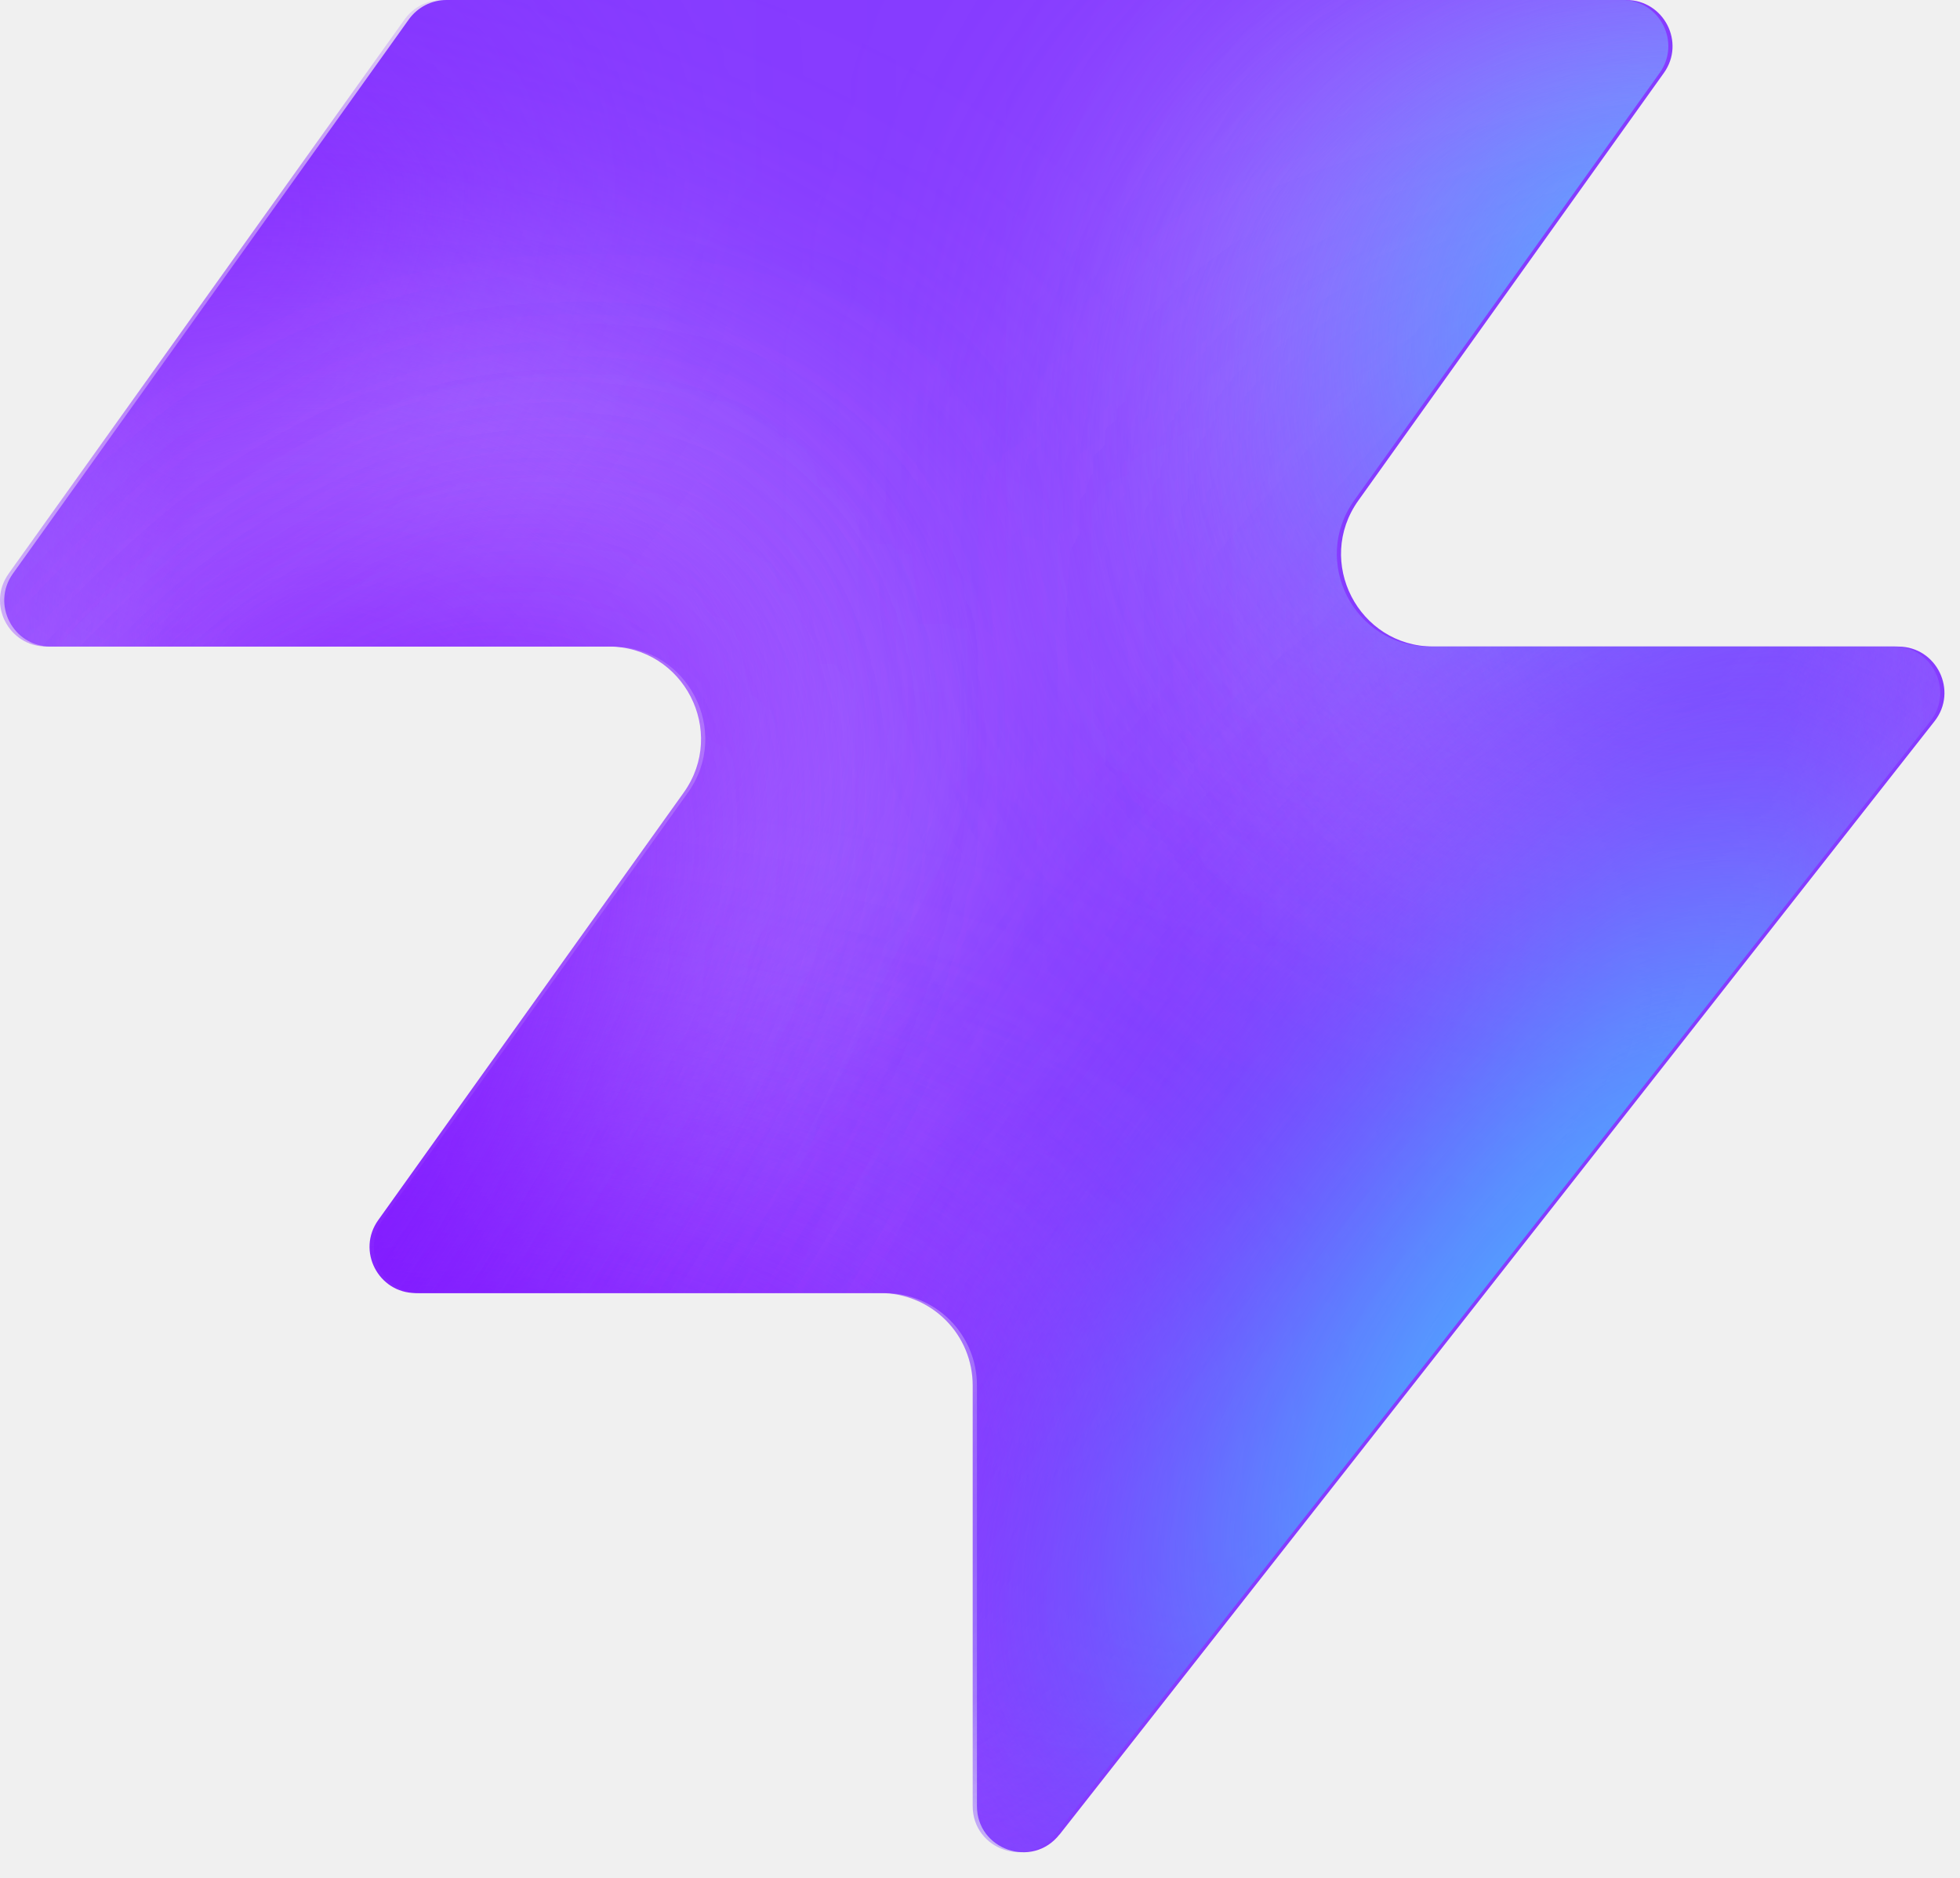
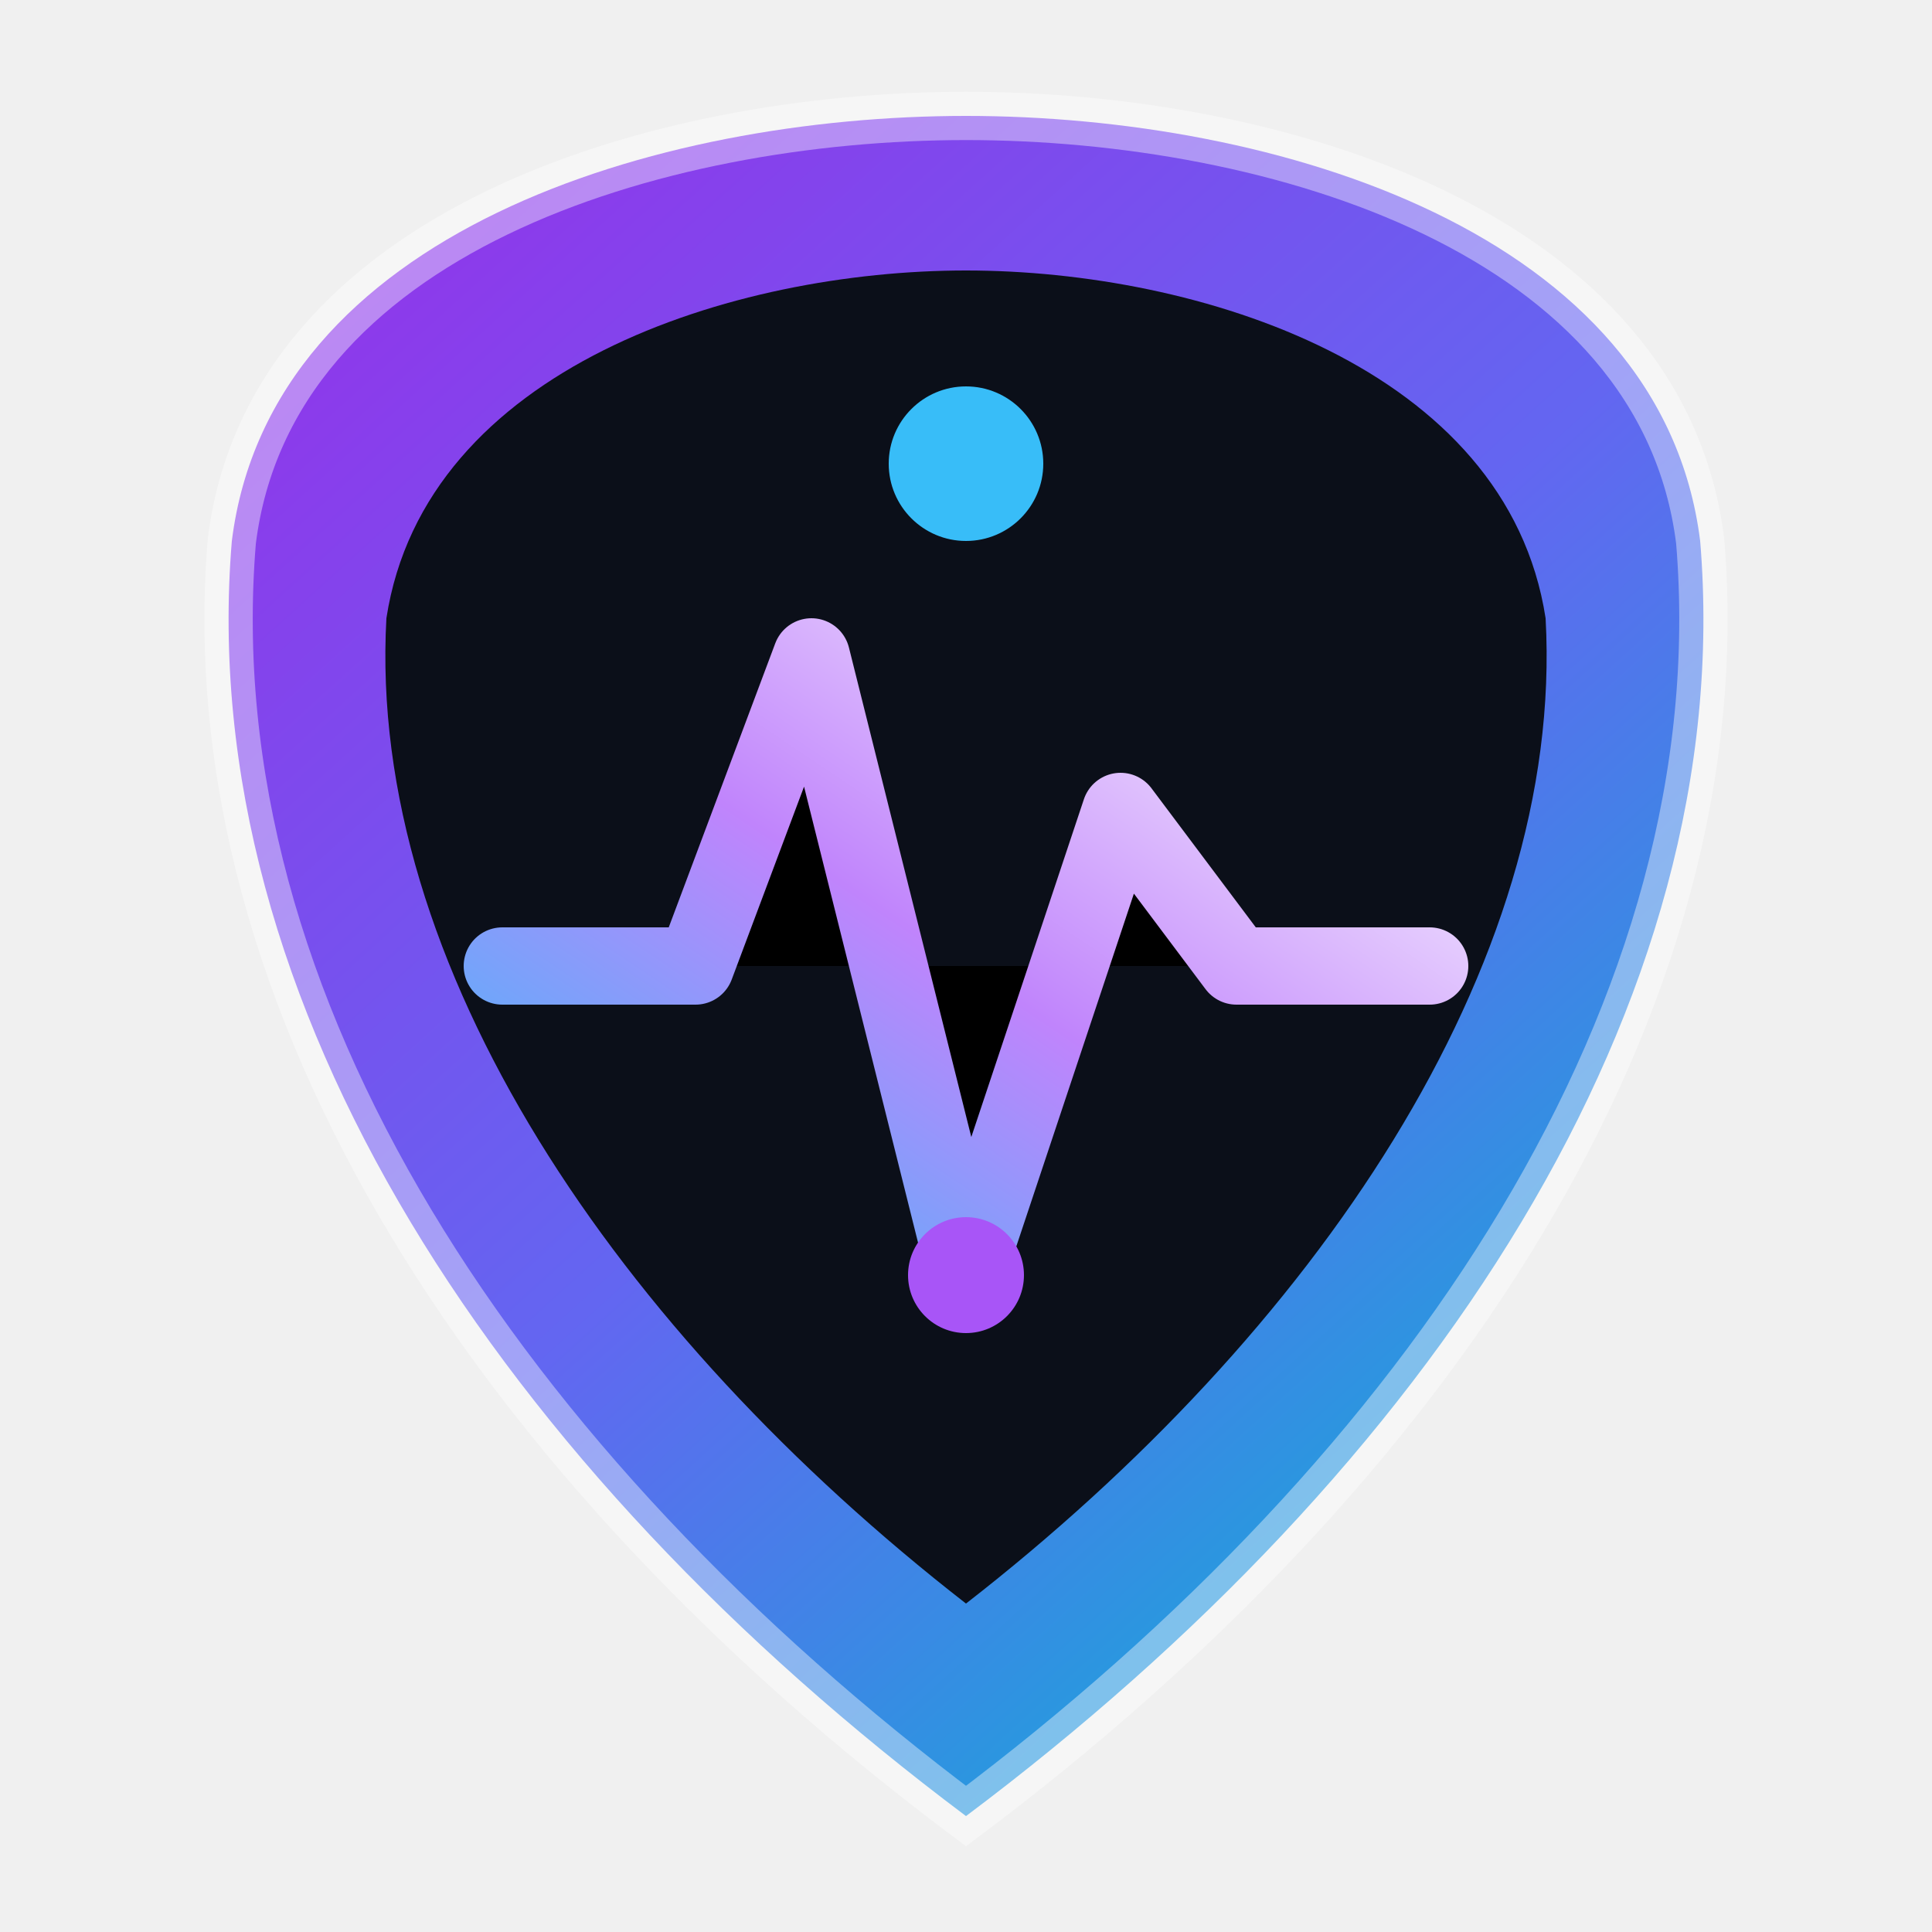
- <svg xmlns="http://www.w3.org/2000/svg" width="48" height="46" fill="none" viewBox="0 0 48 46">
-   <path fill="#863bff" d="M25.946 44.938c-.664.845-2.021.375-2.021-.698V33.937a2.26 2.26 0 0 0-2.262-2.262H10.287c-.92 0-1.456-1.04-.92-1.788l7.48-10.471c1.07-1.497 0-3.578-1.842-3.578H1.237c-.92 0-1.456-1.04-.92-1.788L10.013.474c.214-.297.556-.474.92-.474h28.894c.92 0 1.456 1.04.92 1.788l-7.48 10.471c-1.07 1.498 0 3.579 1.842 3.579h11.377c.943 0 1.473 1.088.89 1.83L25.947 44.94z" style="fill:#863bff;fill:color(display-p3 .525 .23 1);fill-opacity:1" />
-   <mask id="a" width="48" height="46" x="0" y="0" maskUnits="userSpaceOnUse" style="mask-type:alpha">
-     <path fill="#000" d="M25.842 44.938c-.664.844-2.021.375-2.021-.698V33.937a2.26 2.26 0 0 0-2.262-2.262H10.183c-.92 0-1.456-1.04-.92-1.788l7.48-10.471c1.07-1.498 0-3.579-1.842-3.579H1.133c-.92 0-1.456-1.04-.92-1.787L9.91.473c.214-.297.556-.474.92-.474h28.894c.92 0 1.456 1.04.92 1.788l-7.48 10.471c-1.07 1.498 0 3.578 1.842 3.578h11.377c.943 0 1.473 1.088.89 1.832L25.843 44.94z" style="fill:#000;fill-opacity:1" />
-   </mask>
-   <g mask="url(#a)">
-     <g filter="url(#b)">
-       <ellipse cx="5.508" cy="14.704" fill="#ede6ff" rx="5.508" ry="14.704" style="fill:#ede6ff;fill:color(display-p3 .927 .903 1);fill-opacity:1" transform="matrix(.00324 1 1 -.00324 -4.47 31.516)" />
-     </g>
-     <g filter="url(#c)">
-       <ellipse cx="10.399" cy="29.851" fill="#ede6ff" rx="10.399" ry="29.851" style="fill:#ede6ff;fill:color(display-p3 .927 .903 1);fill-opacity:1" transform="matrix(.00324 1 1 -.00324 -39.328 7.883)" />
-     </g>
-     <g filter="url(#d)">
-       <ellipse cx="5.508" cy="30.487" fill="#7e14ff" rx="5.508" ry="30.487" style="fill:#7e14ff;fill:color(display-p3 .492 .077 1);fill-opacity:1" transform="rotate(89.814 -25.913 -14.639)scale(1 -1)" />
-     </g>
-     <g filter="url(#e)">
-       <ellipse cx="5.508" cy="30.599" fill="#7e14ff" rx="5.508" ry="30.599" style="fill:#7e14ff;fill:color(display-p3 .492 .077 1);fill-opacity:1" transform="rotate(89.814 -32.644 -3.334)scale(1 -1)" />
-     </g>
-     <g filter="url(#f)">
-       <ellipse cx="5.508" cy="30.599" fill="#7e14ff" rx="5.508" ry="30.599" style="fill:#7e14ff;fill:color(display-p3 .492 .077 1);fill-opacity:1" transform="matrix(.00324 1 1 -.00324 -34.34 30.47)" />
-     </g>
-     <g filter="url(#g)">
-       <ellipse cx="14.072" cy="22.078" fill="#ede6ff" rx="14.072" ry="22.078" style="fill:#ede6ff;fill:color(display-p3 .927 .903 1);fill-opacity:1" transform="rotate(93.35 24.506 48.493)scale(-1 1)" />
-     </g>
-     <g filter="url(#h)">
-       <ellipse cx="3.47" cy="21.501" fill="#7e14ff" rx="3.47" ry="21.501" style="fill:#7e14ff;fill:color(display-p3 .492 .077 1);fill-opacity:1" transform="rotate(89.009 28.708 47.59)scale(-1 1)" />
-     </g>
-     <g filter="url(#i)">
-       <ellipse cx="3.47" cy="21.501" fill="#7e14ff" rx="3.47" ry="21.501" style="fill:#7e14ff;fill:color(display-p3 .492 .077 1);fill-opacity:1" transform="rotate(89.009 28.708 47.59)scale(-1 1)" />
-     </g>
-     <g filter="url(#j)">
-       <ellipse cx=".387" cy="8.972" fill="#7e14ff" rx="4.407" ry="29.108" style="fill:#7e14ff;fill:color(display-p3 .492 .077 1);fill-opacity:1" transform="rotate(39.51 .387 8.972)" />
-     </g>
-     <g filter="url(#k)">
-       <ellipse cx="47.523" cy="-6.092" fill="#7e14ff" rx="4.407" ry="29.108" style="fill:#7e14ff;fill:color(display-p3 .492 .077 1);fill-opacity:1" transform="rotate(37.892 47.523 -6.092)" />
-     </g>
-     <g filter="url(#l)">
-       <ellipse cx="41.412" cy="6.333" fill="#47bfff" rx="5.971" ry="9.665" style="fill:#47bfff;fill:color(display-p3 .28 .748 1);fill-opacity:1" transform="rotate(37.892 41.412 6.333)" />
-     </g>
-     <g filter="url(#m)">
-       <ellipse cx="-1.879" cy="38.332" fill="#7e14ff" rx="4.407" ry="29.108" style="fill:#7e14ff;fill:color(display-p3 .492 .077 1);fill-opacity:1" transform="rotate(37.892 -1.88 38.332)" />
-     </g>
-     <g filter="url(#n)">
-       <ellipse cx="-1.879" cy="38.332" fill="#7e14ff" rx="4.407" ry="29.108" style="fill:#7e14ff;fill:color(display-p3 .492 .077 1);fill-opacity:1" transform="rotate(37.892 -1.88 38.332)" />
-     </g>
-     <g filter="url(#o)">
-       <ellipse cx="35.651" cy="29.907" fill="#7e14ff" rx="4.407" ry="29.108" style="fill:#7e14ff;fill:color(display-p3 .492 .077 1);fill-opacity:1" transform="rotate(37.892 35.651 29.907)" />
-     </g>
-     <g filter="url(#p)">
-       <ellipse cx="38.418" cy="32.4" fill="#47bfff" rx="5.971" ry="15.297" style="fill:#47bfff;fill:color(display-p3 .28 .748 1);fill-opacity:1" transform="rotate(37.892 38.418 32.4)" />
-     </g>
-   </g>
+ <svg xmlns="http://www.w3.org/2000/svg" viewBox="0 0 100 100">
  <defs>
-     <filter id="b" width="60.045" height="41.654" x="-19.77" y="16.149" color-interpolation-filters="sRGB" filterUnits="userSpaceOnUse">
-       <feFlood flood-opacity="0" result="BackgroundImageFix" />
-       <feBlend in="SourceGraphic" in2="BackgroundImageFix" result="shape" />
-       <feGaussianBlur result="effect1_foregroundBlur_2002_17158" stdDeviation="7.659" />
-     </filter>
-     <filter id="c" width="90.34" height="51.437" x="-54.613" y="-7.533" color-interpolation-filters="sRGB" filterUnits="userSpaceOnUse">
-       <feFlood flood-opacity="0" result="BackgroundImageFix" />
-       <feBlend in="SourceGraphic" in2="BackgroundImageFix" result="shape" />
-       <feGaussianBlur result="effect1_foregroundBlur_2002_17158" stdDeviation="7.659" />
-     </filter>
-     <filter id="d" width="79.355" height="29.4" x="-49.64" y="2.03" color-interpolation-filters="sRGB" filterUnits="userSpaceOnUse">
-       <feFlood flood-opacity="0" result="BackgroundImageFix" />
-       <feBlend in="SourceGraphic" in2="BackgroundImageFix" result="shape" />
-       <feGaussianBlur result="effect1_foregroundBlur_2002_17158" stdDeviation="4.596" />
-     </filter>
-     <filter id="e" width="79.579" height="29.4" x="-45.045" y="20.029" color-interpolation-filters="sRGB" filterUnits="userSpaceOnUse">
-       <feFlood flood-opacity="0" result="BackgroundImageFix" />
-       <feBlend in="SourceGraphic" in2="BackgroundImageFix" result="shape" />
-       <feGaussianBlur result="effect1_foregroundBlur_2002_17158" stdDeviation="4.596" />
-     </filter>
-     <filter id="f" width="79.579" height="29.4" x="-43.513" y="21.178" color-interpolation-filters="sRGB" filterUnits="userSpaceOnUse">
-       <feFlood flood-opacity="0" result="BackgroundImageFix" />
-       <feBlend in="SourceGraphic" in2="BackgroundImageFix" result="shape" />
-       <feGaussianBlur result="effect1_foregroundBlur_2002_17158" stdDeviation="4.596" />
-     </filter>
-     <filter id="g" width="74.749" height="58.852" x="15.756" y="-17.901" color-interpolation-filters="sRGB" filterUnits="userSpaceOnUse">
-       <feFlood flood-opacity="0" result="BackgroundImageFix" />
-       <feBlend in="SourceGraphic" in2="BackgroundImageFix" result="shape" />
-       <feGaussianBlur result="effect1_foregroundBlur_2002_17158" stdDeviation="7.659" />
-     </filter>
-     <filter id="h" width="61.377" height="25.362" x="23.548" y="2.284" color-interpolation-filters="sRGB" filterUnits="userSpaceOnUse">
-       <feFlood flood-opacity="0" result="BackgroundImageFix" />
-       <feBlend in="SourceGraphic" in2="BackgroundImageFix" result="shape" />
-       <feGaussianBlur result="effect1_foregroundBlur_2002_17158" stdDeviation="4.596" />
-     </filter>
-     <filter id="i" width="61.377" height="25.362" x="23.548" y="2.284" color-interpolation-filters="sRGB" filterUnits="userSpaceOnUse">
-       <feFlood flood-opacity="0" result="BackgroundImageFix" />
-       <feBlend in="SourceGraphic" in2="BackgroundImageFix" result="shape" />
-       <feGaussianBlur result="effect1_foregroundBlur_2002_17158" stdDeviation="4.596" />
-     </filter>
-     <filter id="j" width="56.045" height="63.649" x="-27.636" y="-22.853" color-interpolation-filters="sRGB" filterUnits="userSpaceOnUse">
-       <feFlood flood-opacity="0" result="BackgroundImageFix" />
-       <feBlend in="SourceGraphic" in2="BackgroundImageFix" result="shape" />
-       <feGaussianBlur result="effect1_foregroundBlur_2002_17158" stdDeviation="4.596" />
-     </filter>
-     <filter id="k" width="54.814" height="64.646" x="20.116" y="-38.415" color-interpolation-filters="sRGB" filterUnits="userSpaceOnUse">
-       <feFlood flood-opacity="0" result="BackgroundImageFix" />
-       <feBlend in="SourceGraphic" in2="BackgroundImageFix" result="shape" />
-       <feGaussianBlur result="effect1_foregroundBlur_2002_17158" stdDeviation="4.596" />
-     </filter>
-     <filter id="l" width="33.541" height="35.313" x="24.641" y="-11.323" color-interpolation-filters="sRGB" filterUnits="userSpaceOnUse">
-       <feFlood flood-opacity="0" result="BackgroundImageFix" />
-       <feBlend in="SourceGraphic" in2="BackgroundImageFix" result="shape" />
-       <feGaussianBlur result="effect1_foregroundBlur_2002_17158" stdDeviation="4.596" />
-     </filter>
-     <filter id="m" width="54.814" height="64.646" x="-29.286" y="6.009" color-interpolation-filters="sRGB" filterUnits="userSpaceOnUse">
-       <feFlood flood-opacity="0" result="BackgroundImageFix" />
-       <feBlend in="SourceGraphic" in2="BackgroundImageFix" result="shape" />
-       <feGaussianBlur result="effect1_foregroundBlur_2002_17158" stdDeviation="4.596" />
-     </filter>
-     <filter id="n" width="54.814" height="64.646" x="-29.286" y="6.009" color-interpolation-filters="sRGB" filterUnits="userSpaceOnUse">
-       <feFlood flood-opacity="0" result="BackgroundImageFix" />
-       <feBlend in="SourceGraphic" in2="BackgroundImageFix" result="shape" />
-       <feGaussianBlur result="effect1_foregroundBlur_2002_17158" stdDeviation="4.596" />
-     </filter>
-     <filter id="o" width="54.814" height="64.646" x="8.244" y="-2.416" color-interpolation-filters="sRGB" filterUnits="userSpaceOnUse">
-       <feFlood flood-opacity="0" result="BackgroundImageFix" />
-       <feBlend in="SourceGraphic" in2="BackgroundImageFix" result="shape" />
-       <feGaussianBlur result="effect1_foregroundBlur_2002_17158" stdDeviation="4.596" />
-     </filter>
-     <filter id="p" width="39.409" height="43.623" x="18.713" y="10.588" color-interpolation-filters="sRGB" filterUnits="userSpaceOnUse">
-       <feFlood flood-opacity="0" result="BackgroundImageFix" />
-       <feBlend in="SourceGraphic" in2="BackgroundImageFix" result="shape" />
-       <feGaussianBlur result="effect1_foregroundBlur_2002_17158" stdDeviation="4.596" />
-     </filter>
+     <linearGradient id="shield" x1="10%" y1="0%" x2="90%" y2="100%">
+       <stop offset="0%" stop-color="#9333EA" />
+       <stop offset="50%" stop-color="#6366F1" />
+       <stop offset="100%" stop-color="#06B6D4" />
+     </linearGradient>
+     <linearGradient id="core" x1="0%" y1="100%" x2="100%" y2="0%">
+       <stop offset="0%" stop-color="#38BDF8" />
+       <stop offset="50%" stop-color="#C084FC" />
+       <stop offset="100%" stop-color="#FFFFFF" />
+     </linearGradient>
  </defs>
+   <path d="M50 6C66 6 86 12 88 28C90 52 74 76 50 94C26 76 10 52 12 28C14 12 34 6 50 6Z" fill="url(#shield)" stroke="#FFFFFF" stroke-opacity="0.4" stroke-width="2.5" />
+   <path d="M50 14C62 14 78 19 80 32C81 50 68 69 50 83C32 69 19 50 20 32C22 19 38 14 50 14Z" fill="#0B0F19" />
+   <path d="M26 50H36L42 34L50 66L58 42L64 50H74" stroke="url(#core)" stroke-width="4" stroke-linecap="round" stroke-linejoin="round" />
+   <circle cx="50" cy="24" r="4" fill="#38BDF8" />
+   <circle cx="50" cy="66" r="3" fill="#A855F7" />
</svg>
